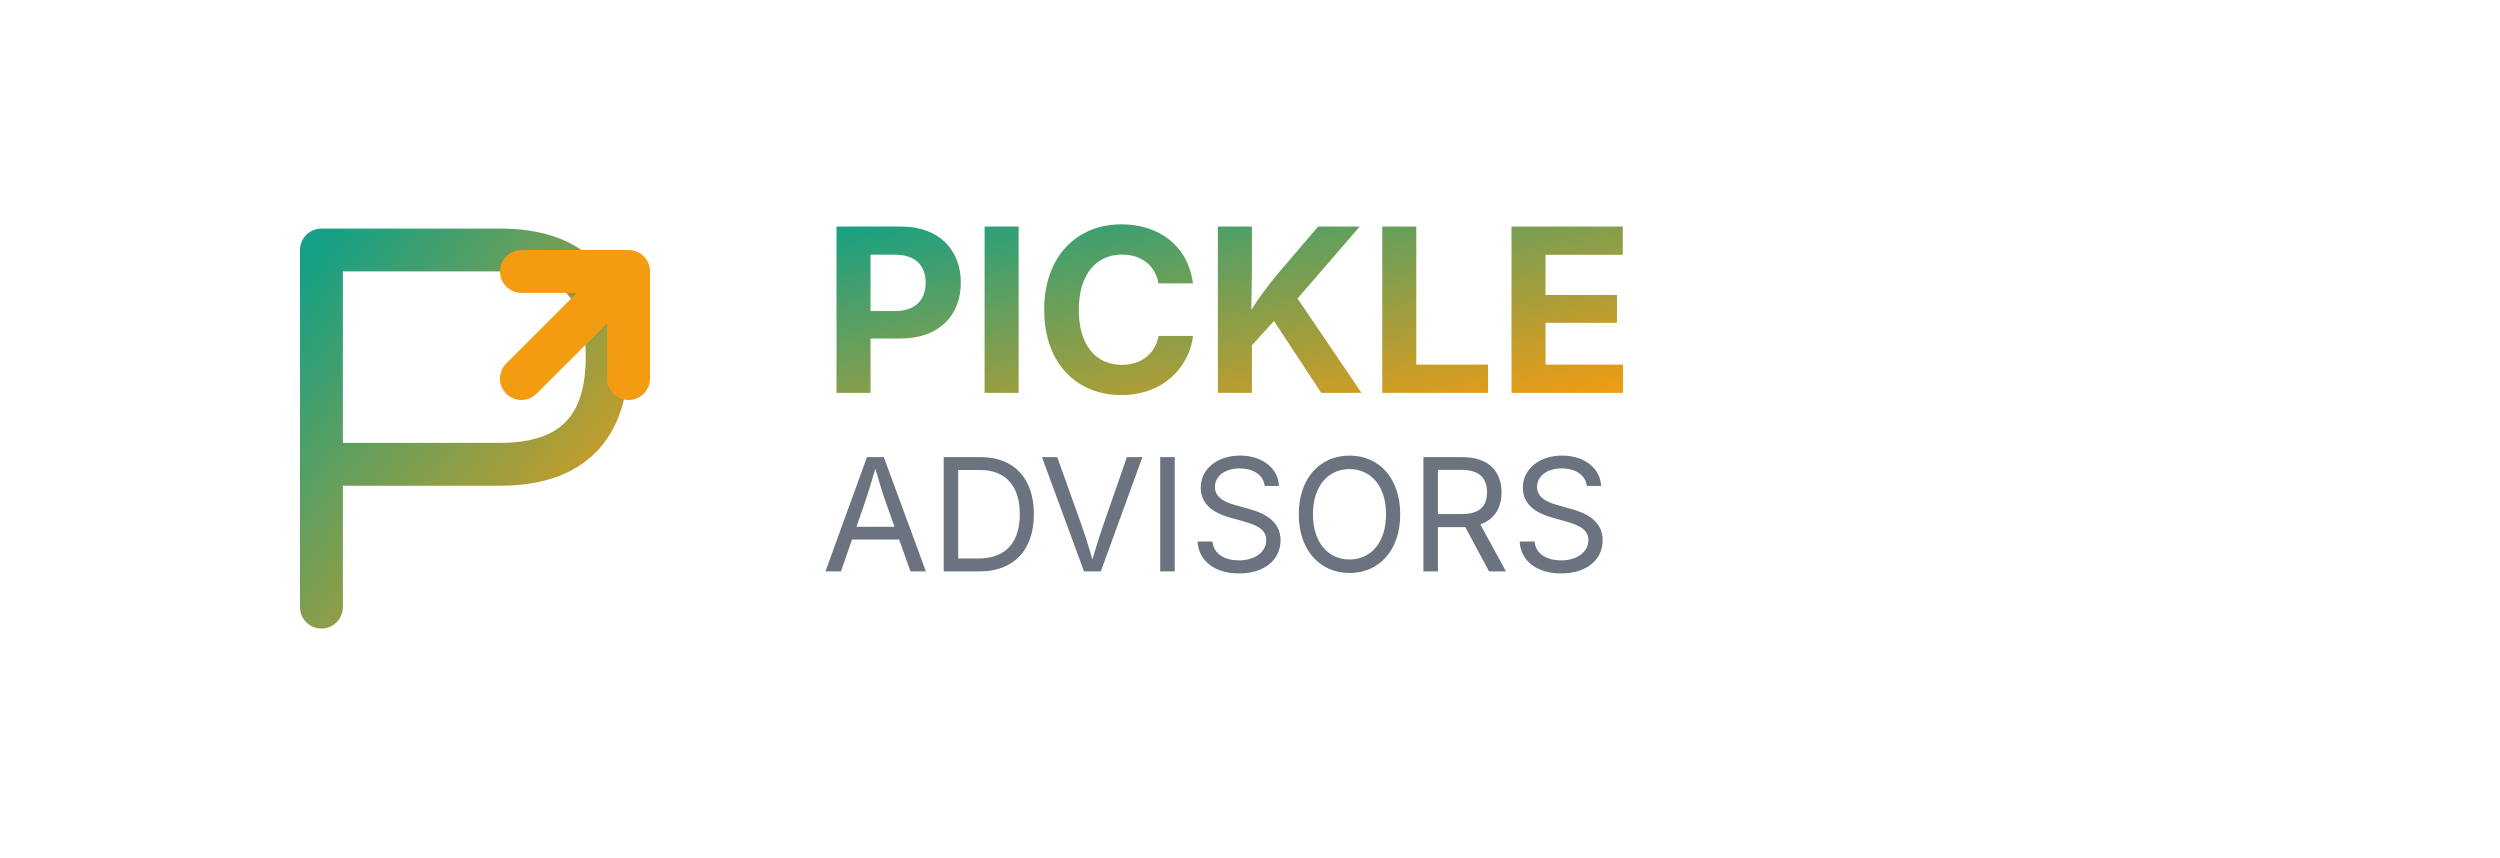
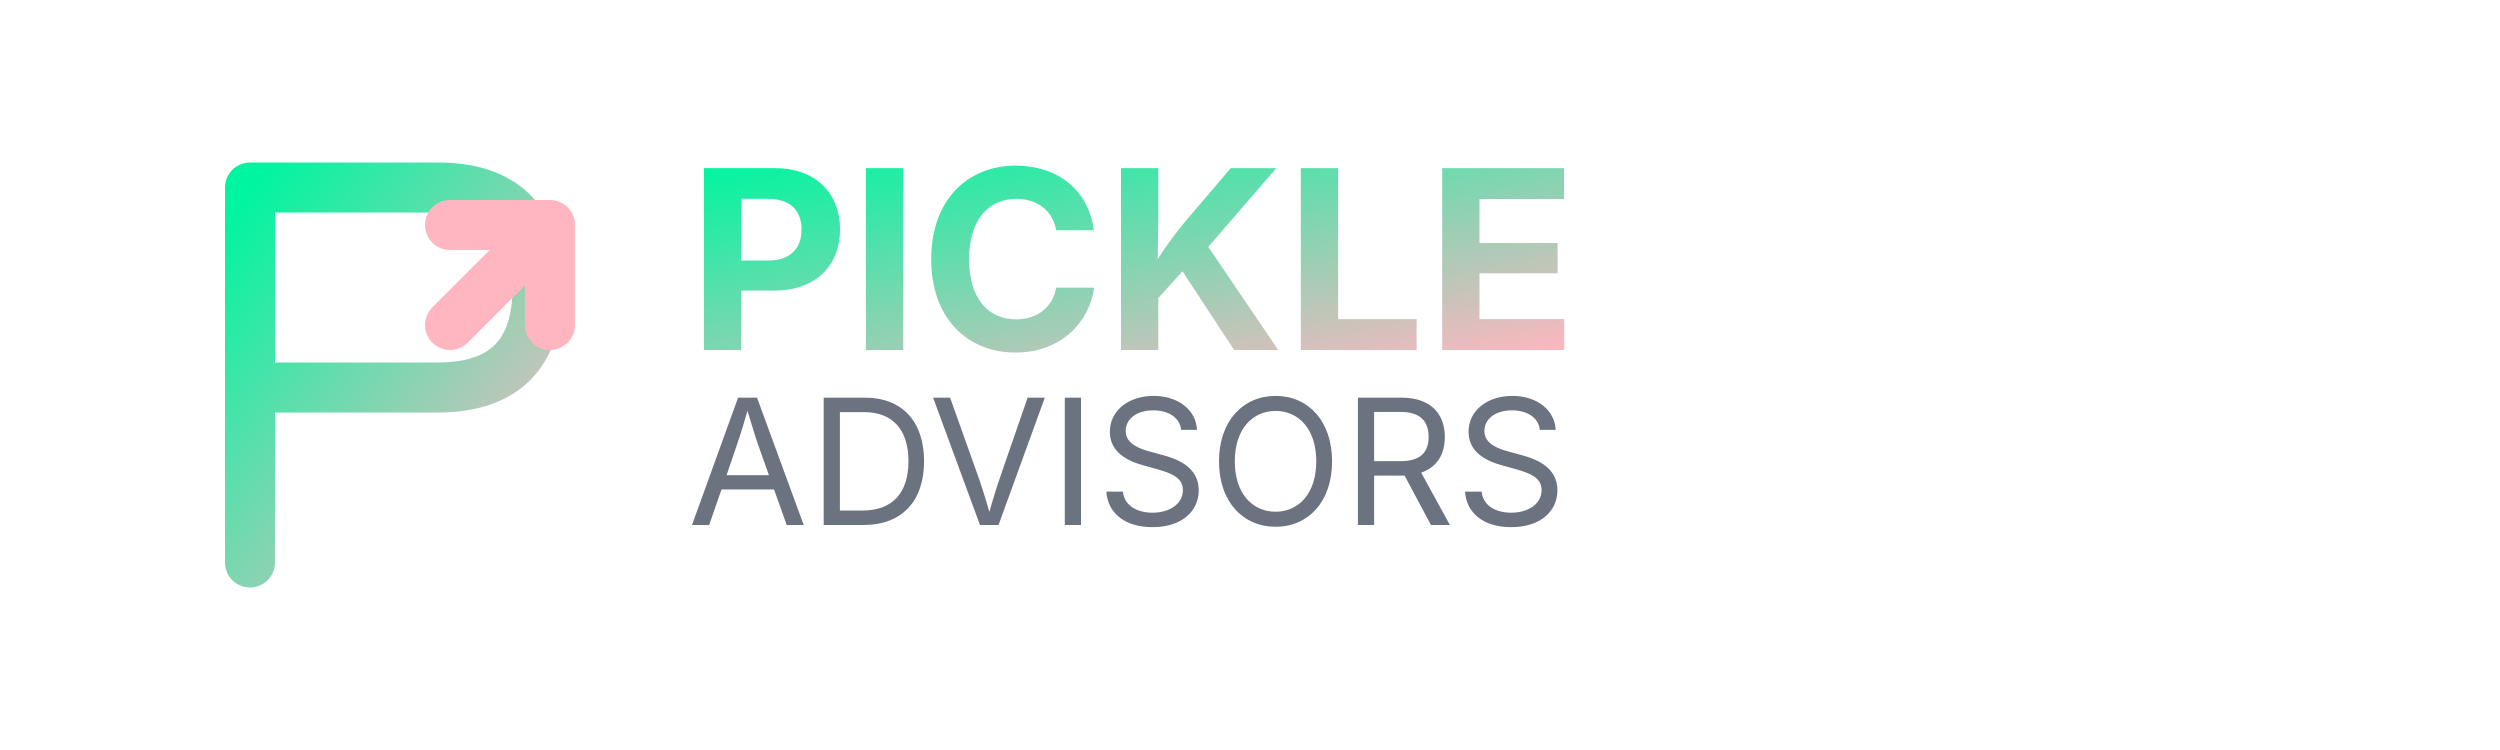
- <svg xmlns="http://www.w3.org/2000/svg" width="350" height="120" viewBox="0 0 350 120">
+ <svg xmlns="http://www.w3.org/2000/svg" width="200" height="60" viewBox="0 0 200 60">
  <defs>
-     <linearGradient id="brandGradient" x1="0%" y1="0%" x2="100%" y2="100%">
-       <stop offset="0%" style="stop-color:#16A085;stop-opacity:1" />
-       <stop offset="100%" style="stop-color:#F39C12;stop-opacity:1" />
+     <linearGradient id="logoGradient" x1="0%" y1="0%" x2="100%" y2="100%">
+       <stop offset="0%" style="stop-color:#00F5A0;stop-opacity:1" />
+       <stop offset="100%" style="stop-color:#FFB6C1;stop-opacity:1" />
    </linearGradient>
  </defs>
-   <path d="M 45 35 L 45 85 M 45 35 L 70 35 Q 85 35 85 50 Q 85 65 70 65 L 45 65" stroke="url(#brandGradient)" stroke-width="6" fill="none" stroke-linecap="round" />
-   <path d="M 73 53 L 88 38 M 88 38 L 88 53 M 88 38 L 73 38" stroke="#F39C12" stroke-width="6" fill="none" stroke-linecap="round" stroke-linejoin="round" />
-   <text x="115" y="55" font-family="-apple-system, BlinkMacSystemFont, sans-serif" font-size="32" font-weight="700" fill="url(#brandGradient)">PICKLE</text>
-   <text x="115" y="80" font-family="-apple-system, BlinkMacSystemFont, sans-serif" font-size="22" font-weight="400" fill="#6B7280">ADVISORS</text>
+   <path d="M 20 15 L 20 45 M 20 15 L 35 15 Q 43 15 43 23 Q 43 31 35 31 L 20 31" stroke="url(#logoGradient)" stroke-width="4" fill="none" stroke-linecap="round" />
+   <path d="M 36 26 L 44 18 M 44 18 L 44 26 M 44 18 L 36 18" stroke="#FFB6C1" stroke-width="4" fill="none" stroke-linecap="round" stroke-linejoin="round" />
+   <text x="55" y="28" font-family="-apple-system, BlinkMacSystemFont, sans-serif" font-size="20" font-weight="700" fill="url(#logoGradient)">PICKLE</text>
+   <text x="55" y="42" font-family="-apple-system, BlinkMacSystemFont, sans-serif" font-size="14" font-weight="400" fill="#6B7280">ADVISORS</text>
</svg>
